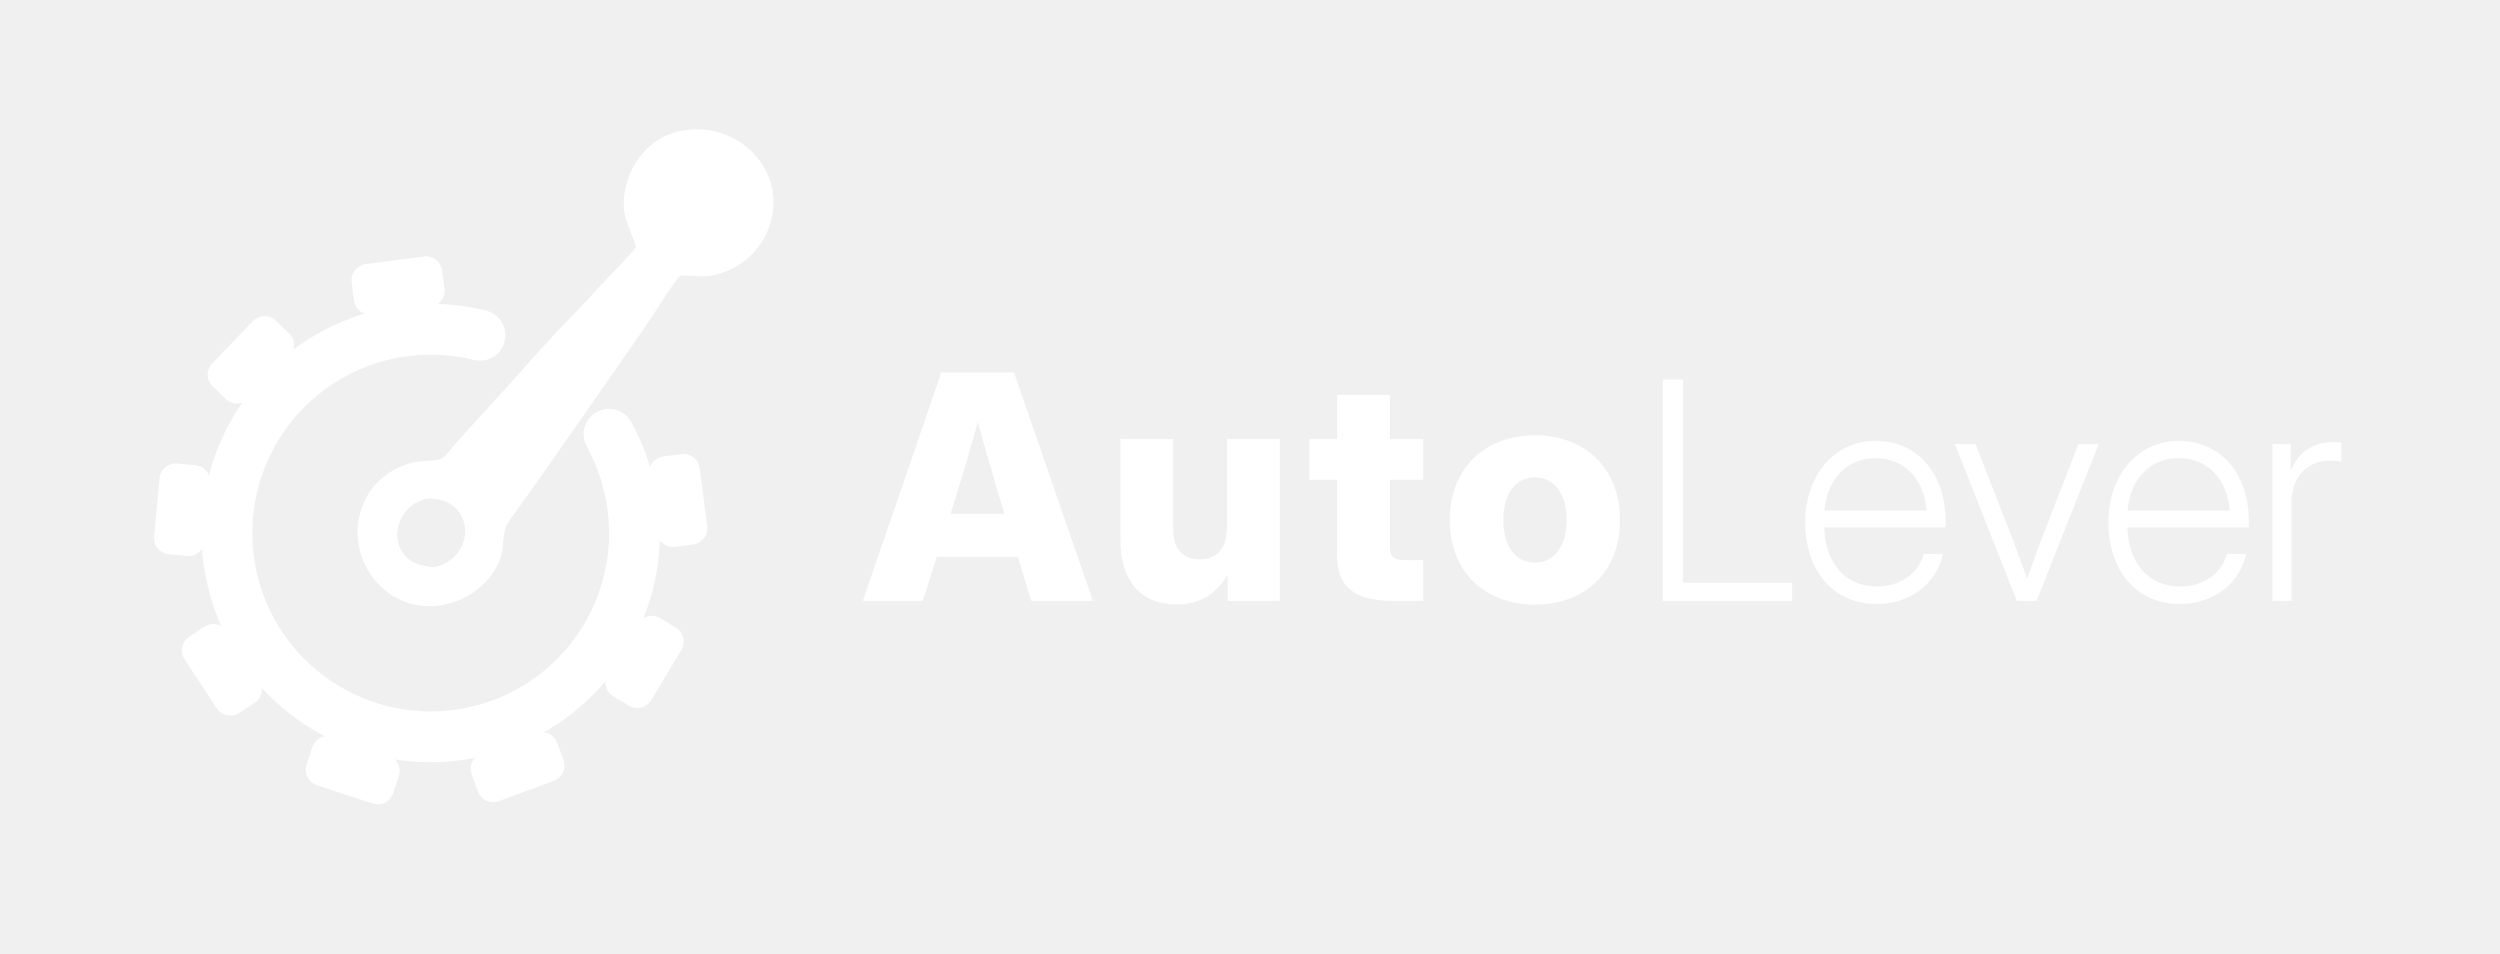
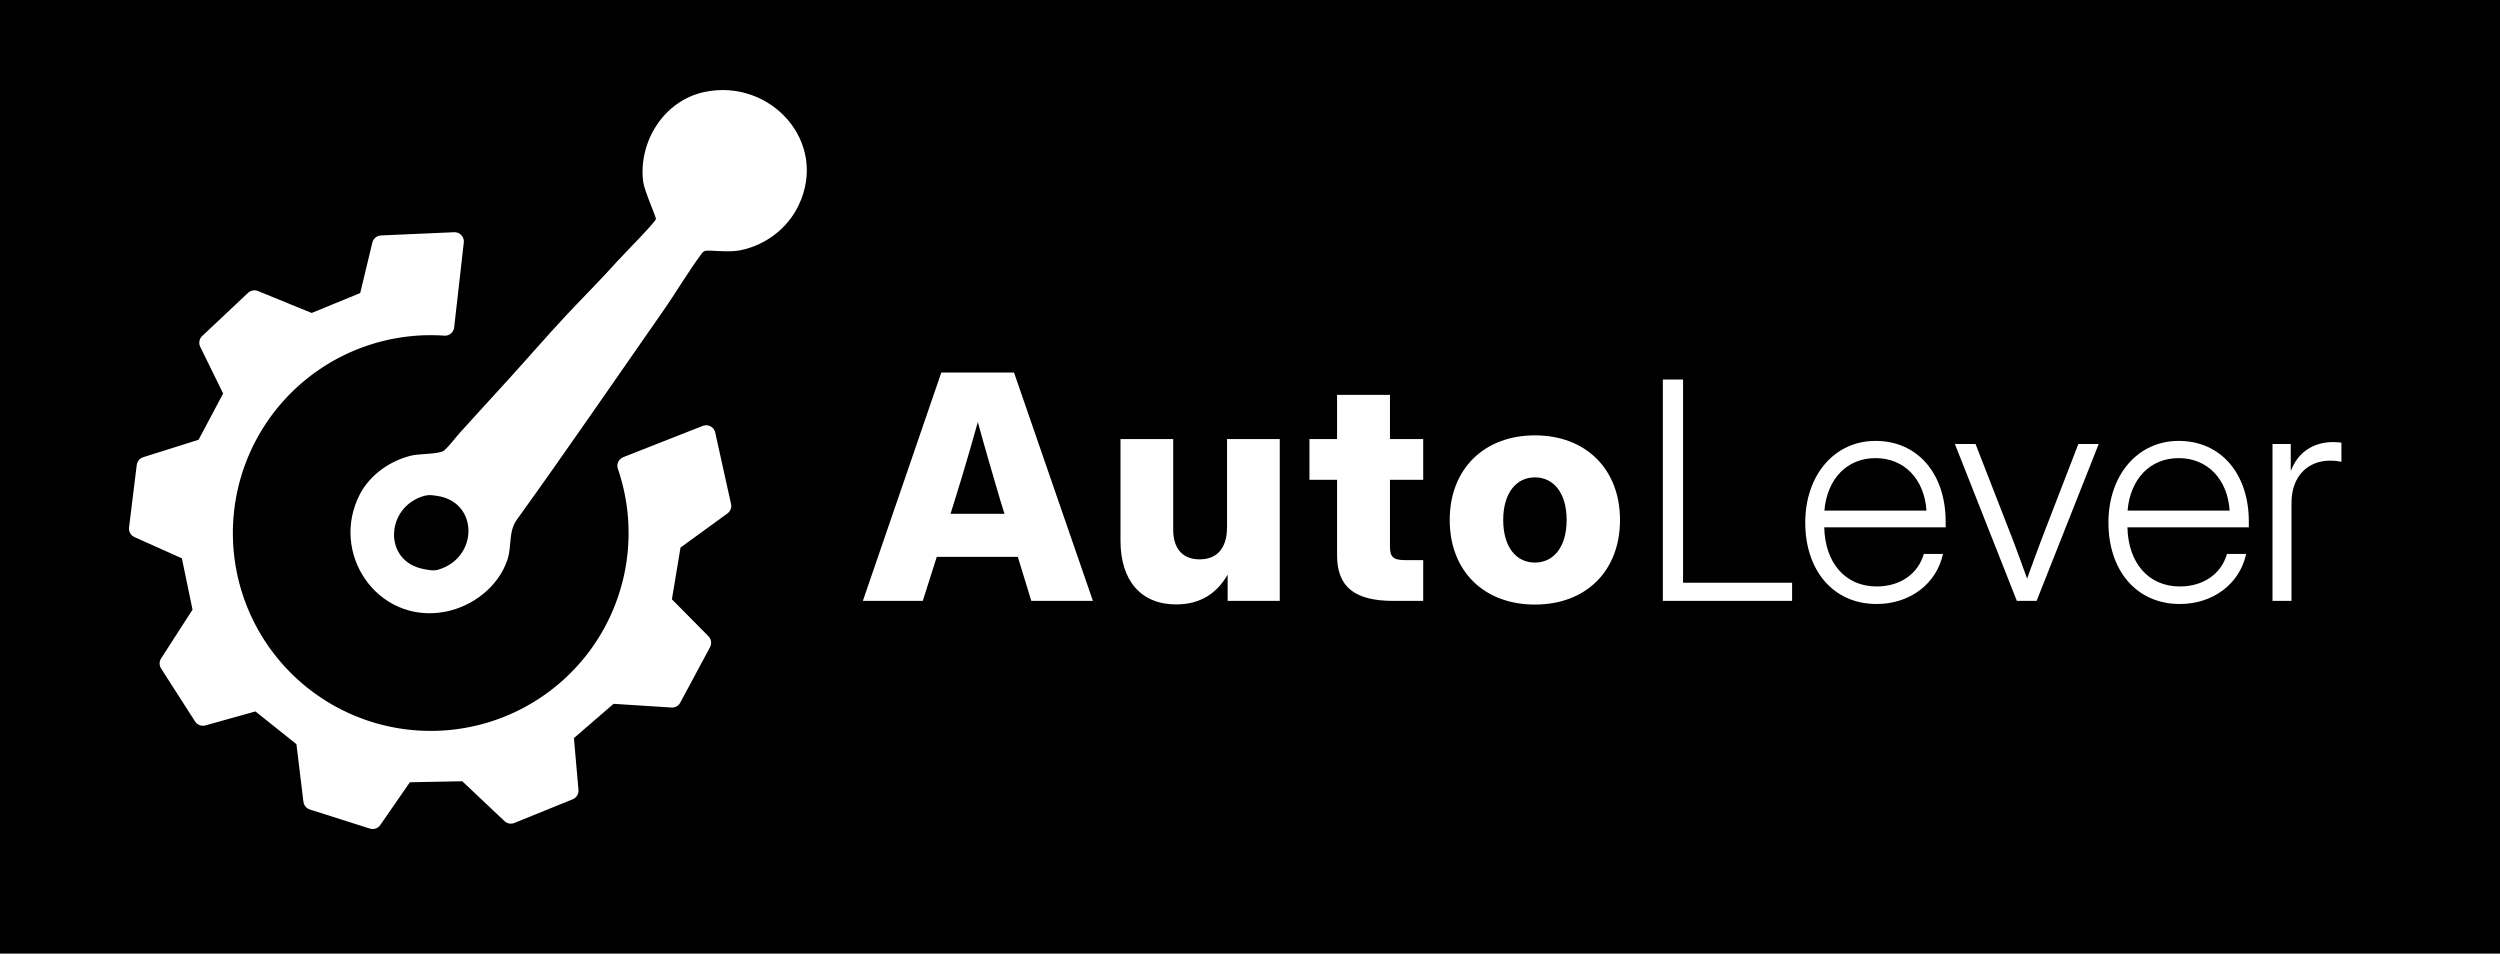
<svg xmlns="http://www.w3.org/2000/svg" viewBox="0 0 700 267" width="700" height="267" role="img" aria-labelledby="t">
+   <rect width="700" height="267" fill="#000" />
  <g transform="translate(-801.40 -489.75)" fill="#fff">
-     <g transform="translate(922 639) scale(0.9115) translate(-149.02 -625.97)">
-       <path d="M203.77 595.62A62.60 62.60 0 1 1 164.16 565.23" fill="none" stroke="#fff" stroke-width="15.60" stroke-linecap="round" />
-       <rect x="-14.0" y="-84.50" width="28" height="15.60" rx="5" transform="translate(149.02 625.97) rotate(82.50)" />
-       <rect x="-14.0" y="-84.50" width="28" height="15.60" rx="5" transform="translate(149.02 625.97) rotate(121.07)" />
-       <rect x="-14.0" y="-84.50" width="28" height="15.60" rx="5" transform="translate(149.02 625.97) rotate(159.64)" />
-       <rect x="-14.0" y="-84.50" width="28" height="15.60" rx="5" transform="translate(149.02 625.97) rotate(198.21)" />
-       <rect x="-14.0" y="-84.50" width="28" height="15.60" rx="5" transform="translate(149.02 625.97) rotate(236.78)" />
-       <rect x="-14.0" y="-84.50" width="28" height="15.60" rx="5" transform="translate(149.02 625.97) rotate(275.35)" />
-       <rect x="-14.0" y="-84.50" width="28" height="15.60" rx="5" transform="translate(149.02 625.97) rotate(313.92)" />
-       <rect x="-14.0" y="-84.50" width="28" height="15.60" rx="5" transform="translate(149.02 625.97) rotate(352.49)" />
+     <g transform="translate(772.98 13.03)">
+       <path d="M203.88 607.15L204.20 608.09L204.49 609.03L204.77 609.98L205.04 610.93L205.28 611.89L205.52 612.85L205.73 613.81L205.93 614.78L206.11 615.75L206.28 616.73L206.43 617.70L206.56 618.68L206.68 619.66L206.78 620.65L206.86 621.63L206.92 622.62L206.97 623.61L207.00 624.59L207.02 625.58L207.02 626.57L207.00 627.56L206.96 628.55L206.91 629.53L206.84 630.52L206.76 631.50L206.65 632.49L206.53 633.47L206.40 634.45L206.24 635.42L206.08 636.40L205.89 637.37L205.69 638.33L205.47 639.30L205.23 640.26L204.98 641.21L204.71 642.16L204.43 643.11L204.13 644.05L203.81 644.99L203.48 645.92L203.13 646.84L202.77 647.76L202.39 648.67L202.00 649.58L201.59 650.48L201.16 651.37L200.72 652.26L200.27 653.13L199.80 654.00L199.31 654.86L198.81 655.72L198.30 656.56L197.77 657.40L197.23 658.22L196.67 659.04L196.10 659.85L195.52 660.64L194.92 661.43L194.31 662.21L193.68 662.97L193.05 663.73L192.40 664.47L191.73 665.21L191.06 665.93L190.37 666.64L189.67 667.34L188.96 668.02L188.24 668.70L187.51 669.36L186.76 670.01L186.01 670.65L185.24 671.27L184.46 671.88L183.68 672.48L182.88 673.06L182.07 673.63L181.25 674.19L180.43 674.73L179.59 675.26L178.75 675.77L177.90 676.27L177.03 676.76L176.17 677.23L175.29 677.68L174.40 678.12L173.51 678.55L172.61 678.96L171.71 679.35L170.79 679.73L169.87 680.09L168.95 680.44L168.02 680.77L167.08 681.09L166.14 681.39L165.19 681.67L164.24 681.94L163.29 682.19L162.33 682.42L161.36 682.64L160.40 682.84L159.42 683.03L158.45 683.20L157.47 683.35L156.50 683.49L155.51 683.61L154.53 683.71L153.55 683.79L152.56 683.86L151.57 683.91L150.59 683.95L149.60 683.97L148.61 683.97L147.62 683.95L146.64 683.92L145.65 683.87L144.66 683.81L143.68 683.72L142.69 683.62L141.71 683.51L140.73 683.38L139.76 683.23L138.78 683.06L137.81 682.88L136.84 682.68L135.88 682.46L134.92 682.23L133.96 681.98L133.01 681.72L132.06 681.44L131.12 681.14L130.18 680.83L129.25 680.50L128.33 680.15L127.40 679.79L126.49 679.42L125.58 679.02L124.68 678.62L123.79 678.19L122.90 677.76L122.03 677.30L121.15 676.84L120.29 676.36L119.44 675.86L118.59 675.35L117.76 674.82L116.93 674.28L116.11 673.73L115.30 673.16L114.50 672.58L113.71 671.98L112.93 671.38L112.16 670.75L111.41 670.12L110.66 669.47L109.92 668.81L109.20 668.14L108.49 667.46L107.79 666.76L107.10 666.05L106.42 665.33L105.76 664.60L105.10 663.86L104.47 663.10L103.84 662.34L103.23 661.56L102.63 660.78L102.04 659.98L101.47 659.18L100.91 658.36L100.36 657.54L99.83 656.70L99.32 655.86L98.81 655.01L98.33 654.15L97.85 653.28L97.40 652.41L96.95 651.52L96.53 650.63L96.11 649.74L95.72 648.83L95.33 647.92L94.97 647.00L94.62 646.08L94.28 645.15L93.96 644.21L93.66 643.27L93.37 642.33L93.10 641.38L92.85 640.42L92.61 639.46L92.39 638.50L92.18 637.53L92.00 636.56L91.82 635.59L91.67 634.61L91.53 633.64L91.41 632.65L91.30 631.67L91.21 630.69L91.14 629.70L91.09 628.72L91.05 627.73L91.03 626.74L91.02 625.75L91.03 624.76L91.06 623.78L91.11 622.79L91.17 621.80L91.25 620.82L91.35 619.83L91.46 618.85L91.59 617.87L91.73 616.90L91.90 615.92L92.08 614.95L92.27 613.98L92.49 613.02L92.71 612.05L92.96 611.10L93.22 610.14L93.50 609.20L93.79 608.25L94.10 607.31L94.43 606.38L94.77 605.45L95.13 604.53L95.50 603.62L95.89 602.71L96.29 601.81L96.71 600.91L97.15 600.02L97.60 599.14L98.06 598.27L98.54 597.41L99.03 596.55L99.54 595.70L100.07 594.87L100.60 594.04L101.15 593.22L101.72 592.41L102.30 591.60L102.89 590.81L103.50 590.03L104.11 589.26L104.75 588.50L105.39 587.75L106.05 587.02L106.72 586.29L107.40 585.57L108.09 584.87L108.80 584.18L109.52 583.50L110.25 582.83L110.99 582.18L111.74 581.54L112.50 580.91L113.28 580.29L114.06 579.69L114.85 579.10L115.66 578.53L116.47 577.97L117.29 577.42L118.12 576.88L118.96 576.37L119.81 575.86L120.67 575.37L121.54 574.89L122.41 574.43L123.29 573.99L124.18 573.56L125.08 573.14L125.98 572.74L126.89 572.36L127.81 571.99L128.73 571.63L129.66 571.30L130.60 570.97L131.54 570.67L132.48 570.38L133.43 570.10L134.38 569.85L135.34 569.61L136.30 569.38L137.27 569.17L138.24 568.98L139.21 568.81L140.19 568.65L141.17 568.50L142.15 568.38L143.13 568.27L144.11 568.18L145.10 568.10L146.08 568.04L147.07 568.00L148.06 567.98L149.05 567.97L150.04 567.98L151.02 568.00L152.01 568.05L153.00 568.11L155.70 544.34L135.21 545.24L131.49 560.68L115.69 567.16L99.66 560.61L86.82 572.69L93.82 586.95L85.81 602.02L69.29 607.22L67.13 624.73L81.62 631.22L85.09 647.93L75.71 662.49L85.23 677.33L100.52 673.06L113.87 683.71L115.96 700.90L132.76 706.24L141.80 693.18L158.87 692.85L171.46 704.74L187.80 698.11L186.41 682.29L199.32 671.13L216.60 672.23L224.94 656.69L213.77 645.41L216.57 628.57L230.57 618.38L226.14 598.39L212.82 603.63Z" stroke="#fff" stroke-width="5.2" stroke-linejoin="round" />
      <path fill-rule="evenodd" transform="translate(149.02 625.97) rotate(-5.7) scale(1.097) translate(-922 -639)" d="M923.44 659.38C930.63 658.82 937.8 654.43 940.81 647.72C942.29 644.43 941.75 640.58 944.17 637.84C958.53 621.6 972.51 604.97 986.64 588.51C990.48 584.05 993.95 579.23 997.92 574.88C998.2 574.57 998.51 574.33 998.93 574.29C1000.16 574.17 1004.67 575.36 1007.85 575.03C1014.3 574.36 1020.27 570.77 1023.7 565.17C1033.12 549.77 1019.77 532 1002.63 533.93C992.13 535.12 984.65 544.9 984.86 555.12C984.91 557.37 987.29 564.57 987.17 564.95C986.87 565.82 977.61 573.48 976.13 574.83C971.57 579.01 966.74 582.94 962.08 587.01C956.4 591.97 950.94 597.2 945.32 602.23C940.92 606.16 936.55 610.13 932.16 614.07C930.63 615.45 929.2 617.13 927.54 618.35C926.34 619.23 921.08 618.57 919.24 618.81C913.71 619.5 908.1 622.6 905.01 627.33C895.74 641.51 906.11 660.7 923.44 659.38ZM922.88 648.51C921.67 648.73 920.65 648.35 919.5 648.03C908.97 645.09 911.17 631.08 921.41 629.37C922.5 629.19 923.47 629.45 924.51 629.71C935.05 632.3 933.54 646.61 922.88 648.51Z" />
    </g>
    <path d="M1043 658H1059.78L1063.69 645.68H1086.39L1090.17 658H1107.42L1085.32 594.05H1064.97ZM1067.55 633.62 1068.71 629.89C1070.94 622.76 1073 615.77 1075.19 607.91C1077.34 615.77 1079.4 622.76 1081.5 629.89L1082.66 633.62Z M1130.72 658.99C1137.54 658.99 1142.14 655.85 1145.14 650.66V658H1159.73V612.68H1144.97V637.31C1144.97 643.49 1141.97 646.37 1137.29 646.37C1132.61 646.37 1129.9 643.45 1129.9 638.09V612.68H1115.14V641.18C1115.14 652.33 1120.89 658.99 1130.72 658.99Z M1199.9 612.68H1190.59V600.32H1175.78V612.68H1168.05V624.09H1175.78V645.25C1175.78 654.05 1180.67 658 1191.53 658H1199.9V646.58H1194.79C1191.49 646.58 1190.59 645.68 1190.59 642.76V624.09H1199.9Z M1231.18 659.03C1245.39 659.03 1255 649.72 1255 635.34C1255 621.05 1245.39 611.65 1231.18 611.65C1216.97 611.65 1207.32 621.05 1207.32 635.34C1207.32 649.72 1216.97 659.03 1231.18 659.03ZM1231.18 647.27C1225.99 647.27 1222.3 643.02 1222.3 635.34C1222.3 627.7 1226.03 623.41 1231.18 623.41C1236.33 623.41 1240.06 627.7 1240.06 635.34C1240.06 643.02 1236.33 647.27 1231.18 647.27Z" />
    <path d="M1267 658H1303.19V652.92H1272.66V596.01H1267Z M1326.88 658.87C1336.11 658.87 1343.64 653.26 1345.43 644.85H1340.06C1338.52 650.35 1333.53 653.96 1326.88 653.96C1317.93 653.96 1312.4 647.18 1312.19 637.41H1346.18V635.74C1346.18 622.56 1338.48 613.2 1326.54 613.2C1315.02 613.2 1306.87 622.81 1306.87 636.08C1306.87 649.26 1314.52 658.87 1326.88 658.87ZM1312.23 632.71C1312.98 623.85 1318.56 618.02 1326.54 618.02C1334.57 618.02 1340.23 623.89 1340.81 632.71Z M1366.12 658H1371.65L1389.04 614.07H1383.34L1372.98 640.9C1371.61 644.52 1370.28 648.18 1368.99 651.76C1367.7 648.18 1366.37 644.52 1365 640.9L1354.55 614.07H1348.77Z M1411.77 658.87C1421 658.87 1428.53 653.26 1430.32 644.85H1424.95C1423.42 650.35 1418.42 653.96 1411.77 653.96C1402.82 653.96 1397.29 647.18 1397.08 637.41H1431.07V635.74C1431.07 622.56 1423.37 613.2 1411.43 613.2C1399.91 613.2 1391.76 622.81 1391.76 636.08C1391.76 649.26 1399.41 658.87 1411.77 658.87ZM1397.12 632.71C1397.87 623.85 1403.45 618.02 1411.43 618.02C1419.46 618.02 1425.12 623.89 1425.7 632.71Z M1437.7 658H1443.02V630.54C1443.02 622.89 1447.81 618.73 1453.8 618.73C1455.34 618.73 1456.5 618.94 1457 619.06V613.69C1456.46 613.65 1455.71 613.53 1454.67 613.53C1448.89 613.53 1444.73 616.65 1442.94 621.39H1442.81V614.07H1437.7Z" />
  </g>
</svg>
